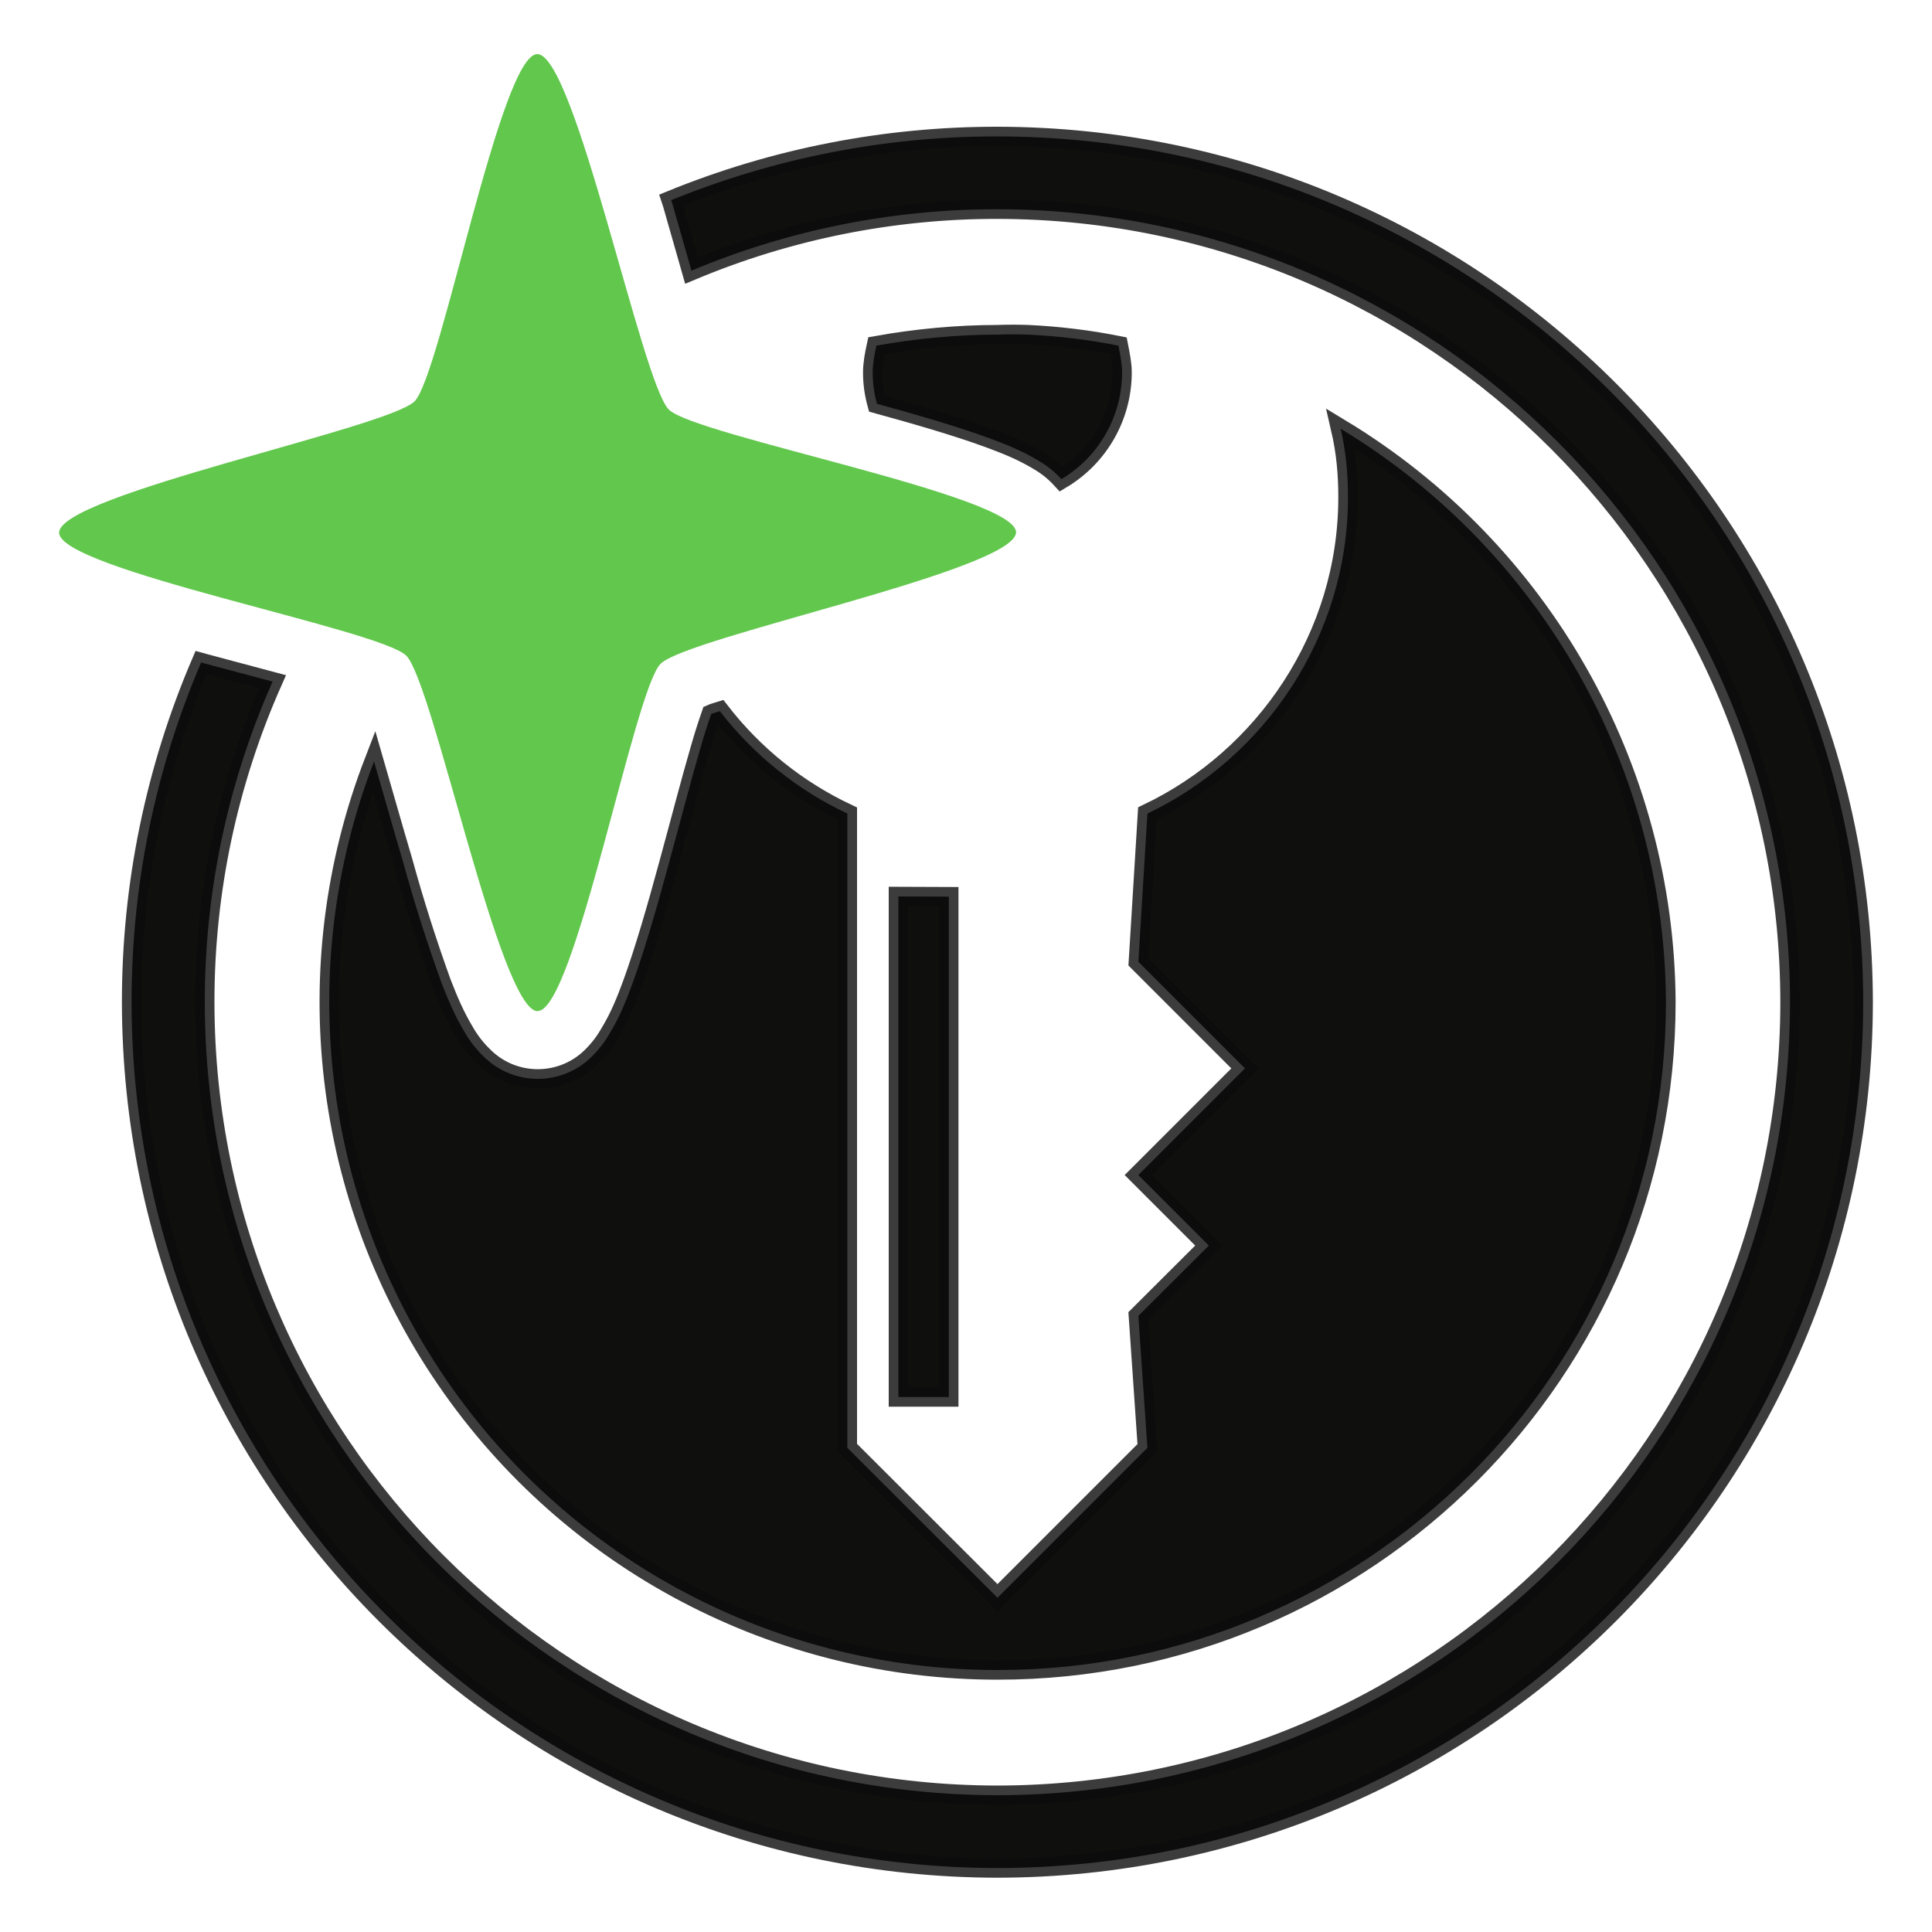
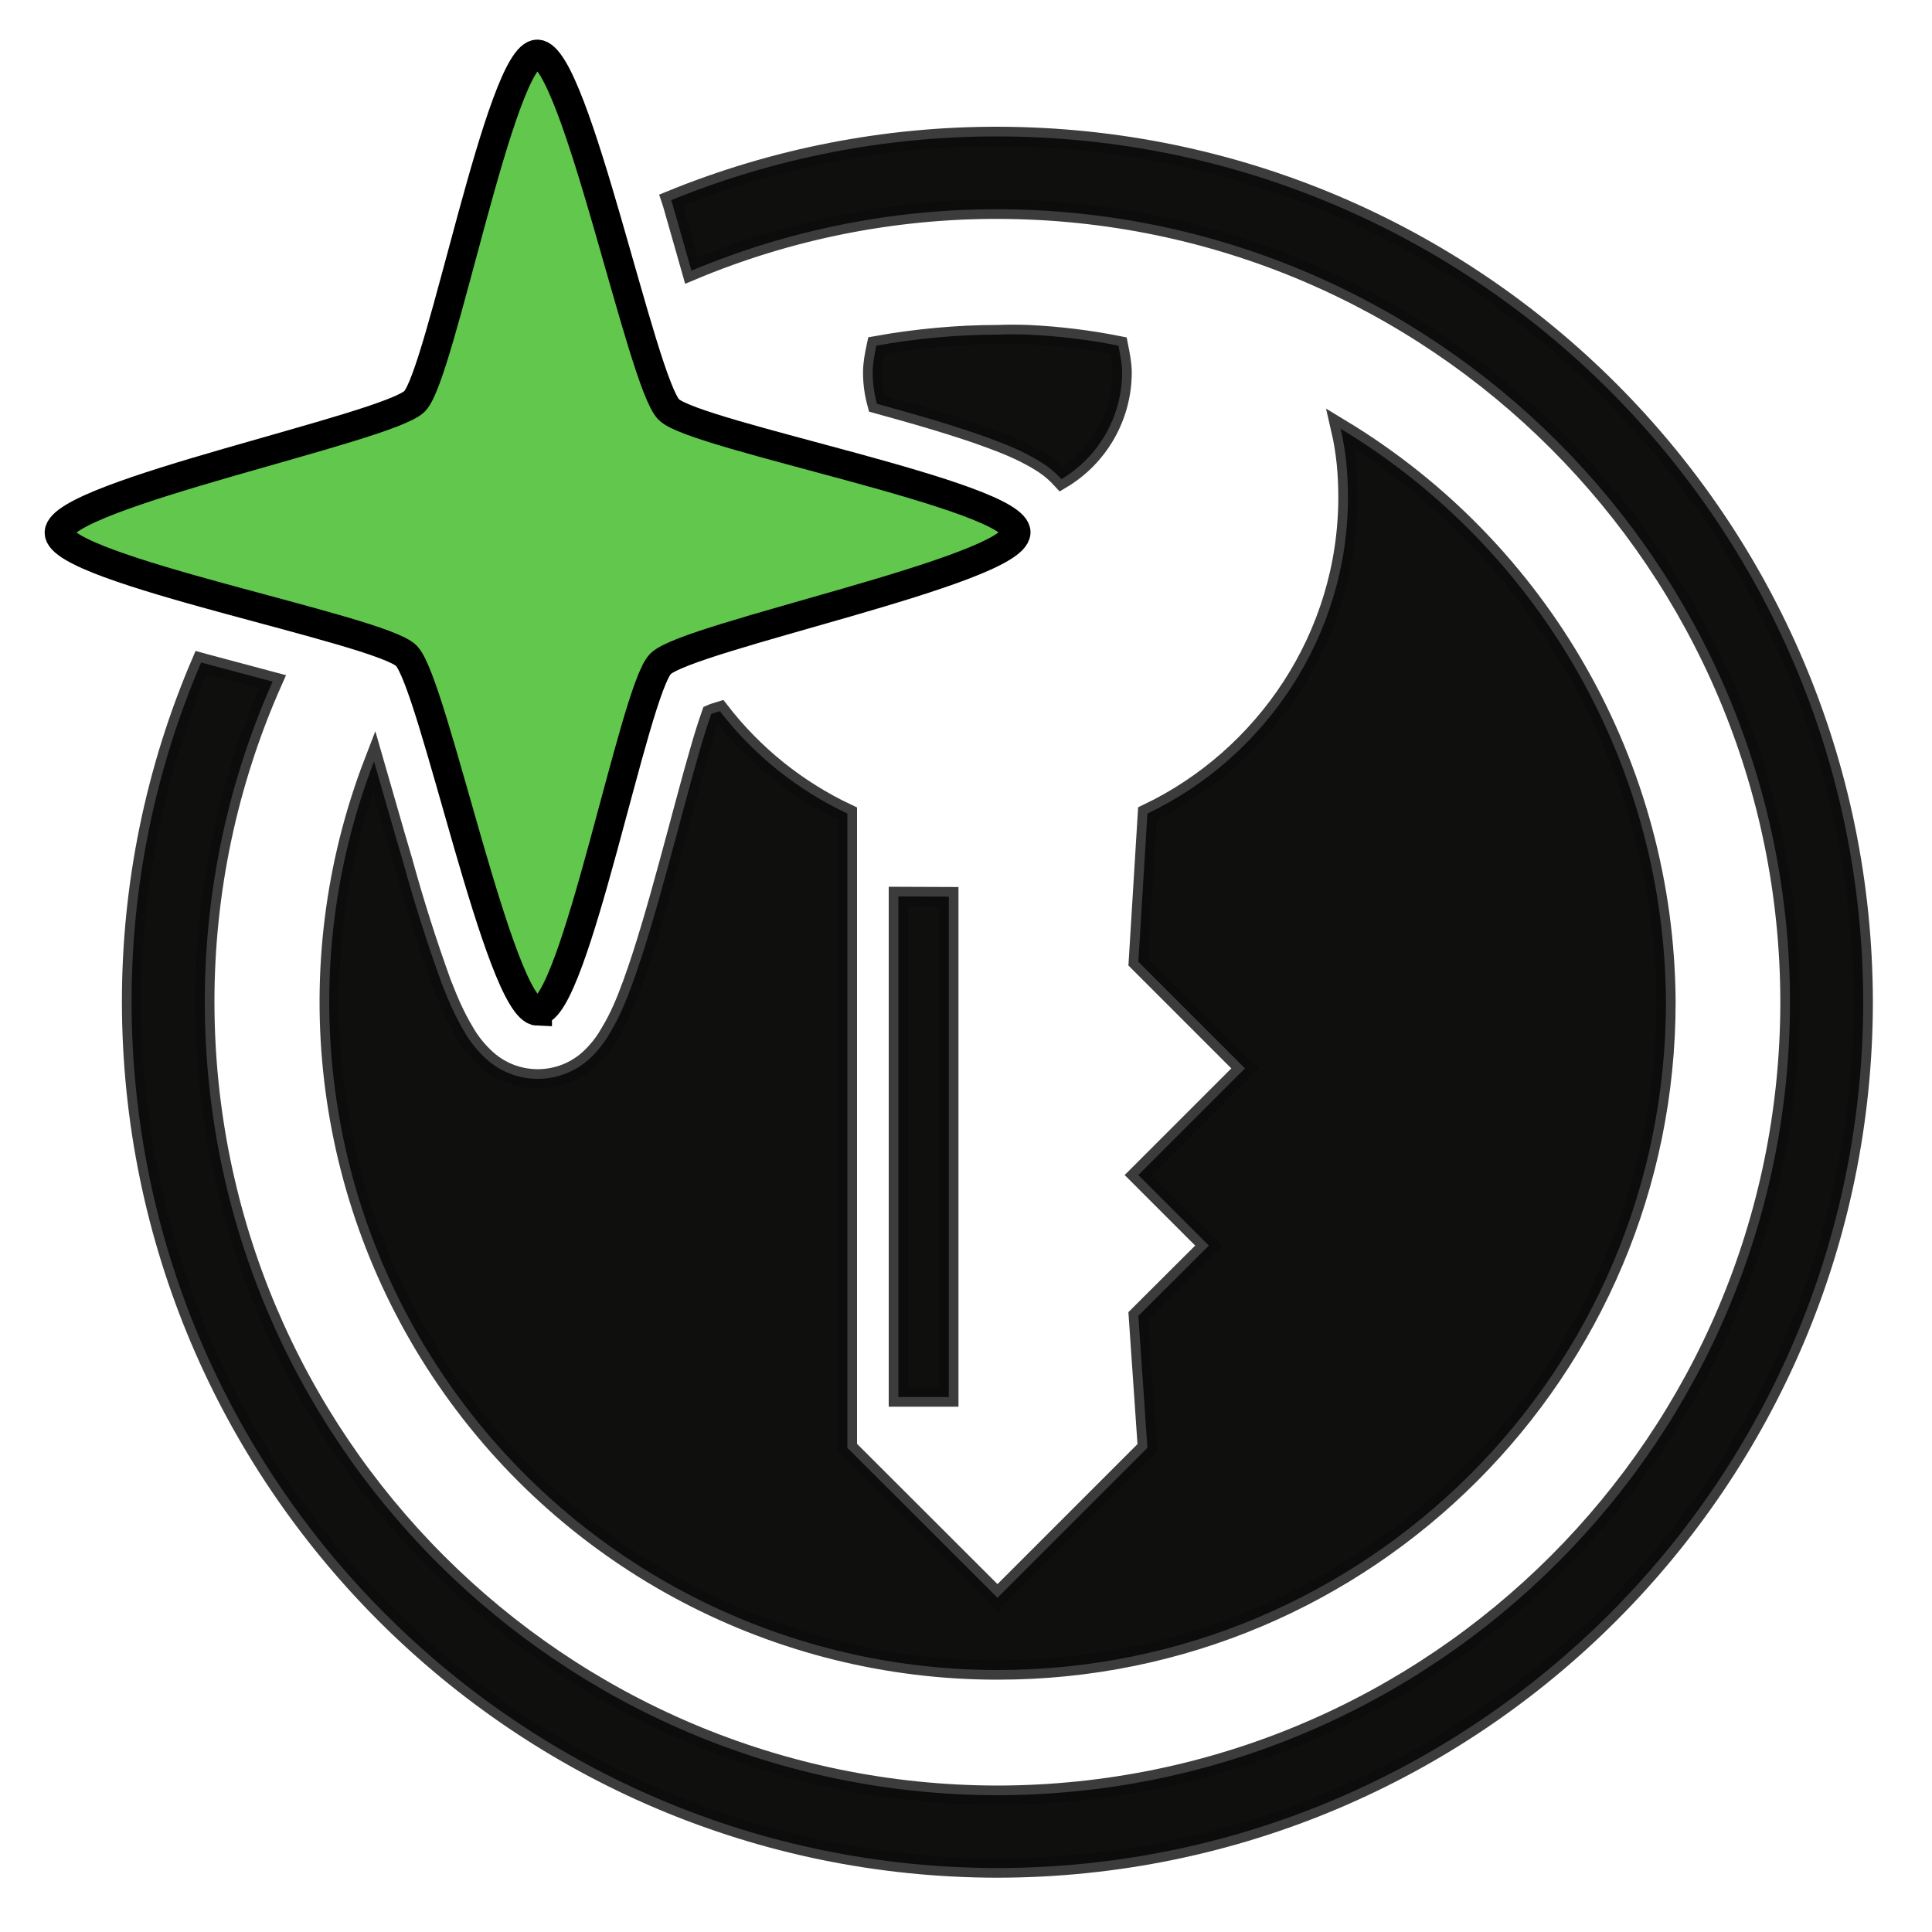
- <svg xmlns="http://www.w3.org/2000/svg" xml:space="preserve" viewBox="0 0 100 100">
-   <g style="display:inline" stroke="#0c0c0c" stroke-opacity=".8">
-     <path d="M51.63 7.06a44.57 44.57 0 0 0-16.89 3.3l.06.18.99 3.47a40.79 40.79 0 0 1 15.84-3.18 41.08 41.08 0 0 1 41.02 41.05 41.08 41.08 0 0 1-41.02 41.04A41.08 41.08 0 0 1 10.6 51.88a40.8 40.8 0 0 1 3.51-16.6l-3.52-.94-.18-.05a44.56 44.56 0 0 0-3.6 17.59 44.87 44.87 0 0 0 44.82 44.81 44.87 44.87 0 0 0 44.81-44.81A44.87 44.87 0 0 0 51.63 7.06zm1.6 10.26c-.53-.02-1.07-.02-1.6 0-2.06 0-4.21.2-6.27.57-.1.46-.19.93-.19 1.4 0 .56.08 1.1.22 1.61 2.07.57 4.12 1.16 5.81 1.78.9.33 1.68.65 2.48 1.12.39.23.8.5 1.26 1a6.44 6.44 0 0 0 3.14-5.51c0-.47-.1-.94-.19-1.4a31.52 31.52 0 0 0-4.67-.57zm16.16 4.87c.28 1.21.38 2.34.38 3.55 0 7.2-4.3 13.47-10.38 16.37l-.47 7.67 5.52 5.52-5.52 5.52 3.65 3.65-3.65 3.64.47 6.83-7.76 7.76-7.77-7.76V42.11a18.07 18.07 0 0 1-6.6-5.3c-.13.04-.34.1-.45.15a32.4 32.4 0 0 0-.56 1.77c-.49 1.67-1.06 3.88-1.66 6.07-.6 2.2-1.22 4.37-1.87 6.15-.33.9-.65 1.68-1.13 2.48-.23.4-.5.81-1 1.3a3.97 3.97 0 0 1-5.58-.07 5.65 5.65 0 0 1-.98-1.27c-.48-.8-.82-1.6-1.17-2.5a83.03 83.03 0 0 1-2-6.29c-.55-1.85-1.05-3.64-1.5-5.19a34.58 34.58 0 0 0 32.28 47.03 34.58 34.58 0 0 0 34.59-34.6 34.9 34.9 0 0 0-16.84-29.65zM46.5 46.4v25.91h2.61v-25.9z" fill="#0f0f0d" style="display:inline" />
-     <path d="M27.82 52.34c-1.96-.07-5.4-17.02-6.79-18.4C19.68 32.57 3 29.47 3.06 27.56c.06-1.96 17.02-5.4 18.4-6.79 1.35-1.35 4.46-18.03 6.36-17.97 1.96.06 5.4 17.02 6.8 18.4 1.34 1.35 18.03 4.46 17.97 6.36-.07 1.96-17.02 5.4-18.4 6.8-1.36 1.34-4.46 18.03-6.37 17.97z" display="inline" fill="#62c74d" style="display:inline;paint-order:normal" stroke="none" />
+ <svg xmlns="http://www.w3.org/2000/svg" xmlns:xlink="http://www.w3.org/1999/xlink" xml:space="preserve" version="1.1" viewBox="0 0 100 100" id="svg2">
+   <defs id="defs23">
+     <linearGradient id="SVGID_2_-3" gradientUnits="userSpaceOnUse" x1="73.8" y1="1532.14" x2="73.8" y2="1574" gradientTransform="translate(3.8 -1480.3)">
+       <stop offset="0" style="stop-color:#eaa74b;stop-opacity:1" id="stop373" />
+       <stop offset="1" style="stop-color:#ac6f25;stop-opacity:1" id="stop375" />
+     </linearGradient>
+     <linearGradient xlink:href="#linearGradient4316" id="linearGradient5199" x1="53.24" y1="12.75" x2="53.24" y2="86.36" gradientUnits="userSpaceOnUse" gradientTransform="translate(-50.41 11.36)" />
+     <linearGradient id="linearGradient4316">
+       <stop id="stop4318" offset="0" style="stop-color:#226e23;stop-opacity:1" />
+       <stop id="stop4320" offset="1" style="stop-color:#63ab3a;stop-opacity:1" />
+     </linearGradient>
+   </defs>
+   <linearGradient id="SVGID_1_" gradientUnits="userSpaceOnUse" x1="50.27" y1="-1470.94" x2="49.7" y2="-1392.79" gradientTransform="matrix(1 0 0 -1 -50.2 -1373.16)">
+     <stop offset="0" style="stop-color:gray" id="stop4" />
+     <stop offset="1" style="stop-color:#4b4b4d" id="stop6" />
+   </linearGradient>
+   <linearGradient id="SVGID_2_" gradientUnits="userSpaceOnUse" x1="73.8" y1="1532.14" x2="73.8" y2="1574" gradientTransform="translate(-2.73 -1488.34)">
+     <stop offset="0" style="stop-color:#d69029" id="stop11" />
+     <stop offset="1" style="stop-color:#af7125" id="stop13" />
+   </linearGradient>
+   <g stroke="#0c0c0c" stroke-opacity=".8" id="g11474" style="display:inline">
+     <g id="layer14" style="display:inline">
+       <path d="M51.63 7.06a44.57 44.57 0 0 0-16.89 3.3l.06.18.99 3.47a40.79 40.79 0 0 1 15.84-3.18 41.08 41.08 0 0 1 41.02 41.05 41.08 41.08 0 0 1-41.02 41.04A41.08 41.08 0 0 1 10.6 51.88a40.8 40.8 0 0 1 3.51-16.6l-3.52-.94-.18-.05a44.56 44.56 0 0 0-3.6 17.59 44.87 44.87 0 0 0 44.82 44.81 44.87 44.87 0 0 0 44.81-44.81A44.87 44.87 0 0 0 51.63 7.06zm1.6 10.26c-.53-.02-1.07-.02-1.6 0-2.06 0-4.21.2-6.27.57-.1.46-.19.93-.19 1.4 0 .56.08 1.1.22 1.61 2.07.57 4.12 1.16 5.81 1.78.9.33 1.68.65 2.48 1.12.39.23.8.5 1.26 1a6.44 6.44 0 0 0 3.14-5.51c0-.47-.1-.94-.19-1.4a31.52 31.52 0 0 0-4.67-.57zm16.16 4.87c.28 1.21.38 2.34.38 3.55 0 7.2-4.3 13.47-10.38 16.37l-.47 7.67 5.52 5.52-5.52 5.52 3.65 3.65-3.65 3.64.47 6.83-7.76 7.76-7.77-7.76V42.11a18.07 18.07 0 0 1-6.6-5.3c-.13.04-.34.1-.45.15a32.4 32.4 0 0 0-.56 1.77c-.49 1.67-1.06 3.88-1.66 6.07-.6 2.2-1.22 4.37-1.87 6.15-.33.9-.65 1.68-1.13 2.48-.23.4-.5.81-1 1.3a3.97 3.97 0 0 1-5.58-.07 5.65 5.65 0 0 1-.98-1.27c-.48-.8-.82-1.6-1.17-2.5a83.03 83.03 0 0 1-2-6.29c-.55-1.85-1.05-3.64-1.5-5.19a34.58 34.58 0 0 0 32.28 47.03 34.58 34.58 0 0 0 34.59-34.6 34.9 34.9 0 0 0-16.84-29.65zM46.5 46.4v25.91h2.61v-25.9z" fill="#0f0f0d" id="path11426" style="display:inline" />
+       <path d="M27.82 52.34c-1.96-.07-5.4-17.02-6.79-18.4C19.68 32.57 3 29.47 3.06 27.56c.06-1.96 17.02-5.4 18.4-6.79 1.35-1.35 4.46-18.03 6.36-17.97 1.96.06 5.4 17.02 6.8 18.4 1.34 1.35 18.03 4.46 17.97 6.36-.07 1.96-17.02 5.4-18.4 6.8-1.36 1.34-4.46 18.03-6.37 17.97z" display="inline" fill="#62c74d" stroke="none" style="display:inline;stroke:#000;stroke-width:1.5;stroke-dasharray:none;stroke-opacity:1;paint-order:normal" id="path11428" />
+     </g>
  </g>
</svg>
